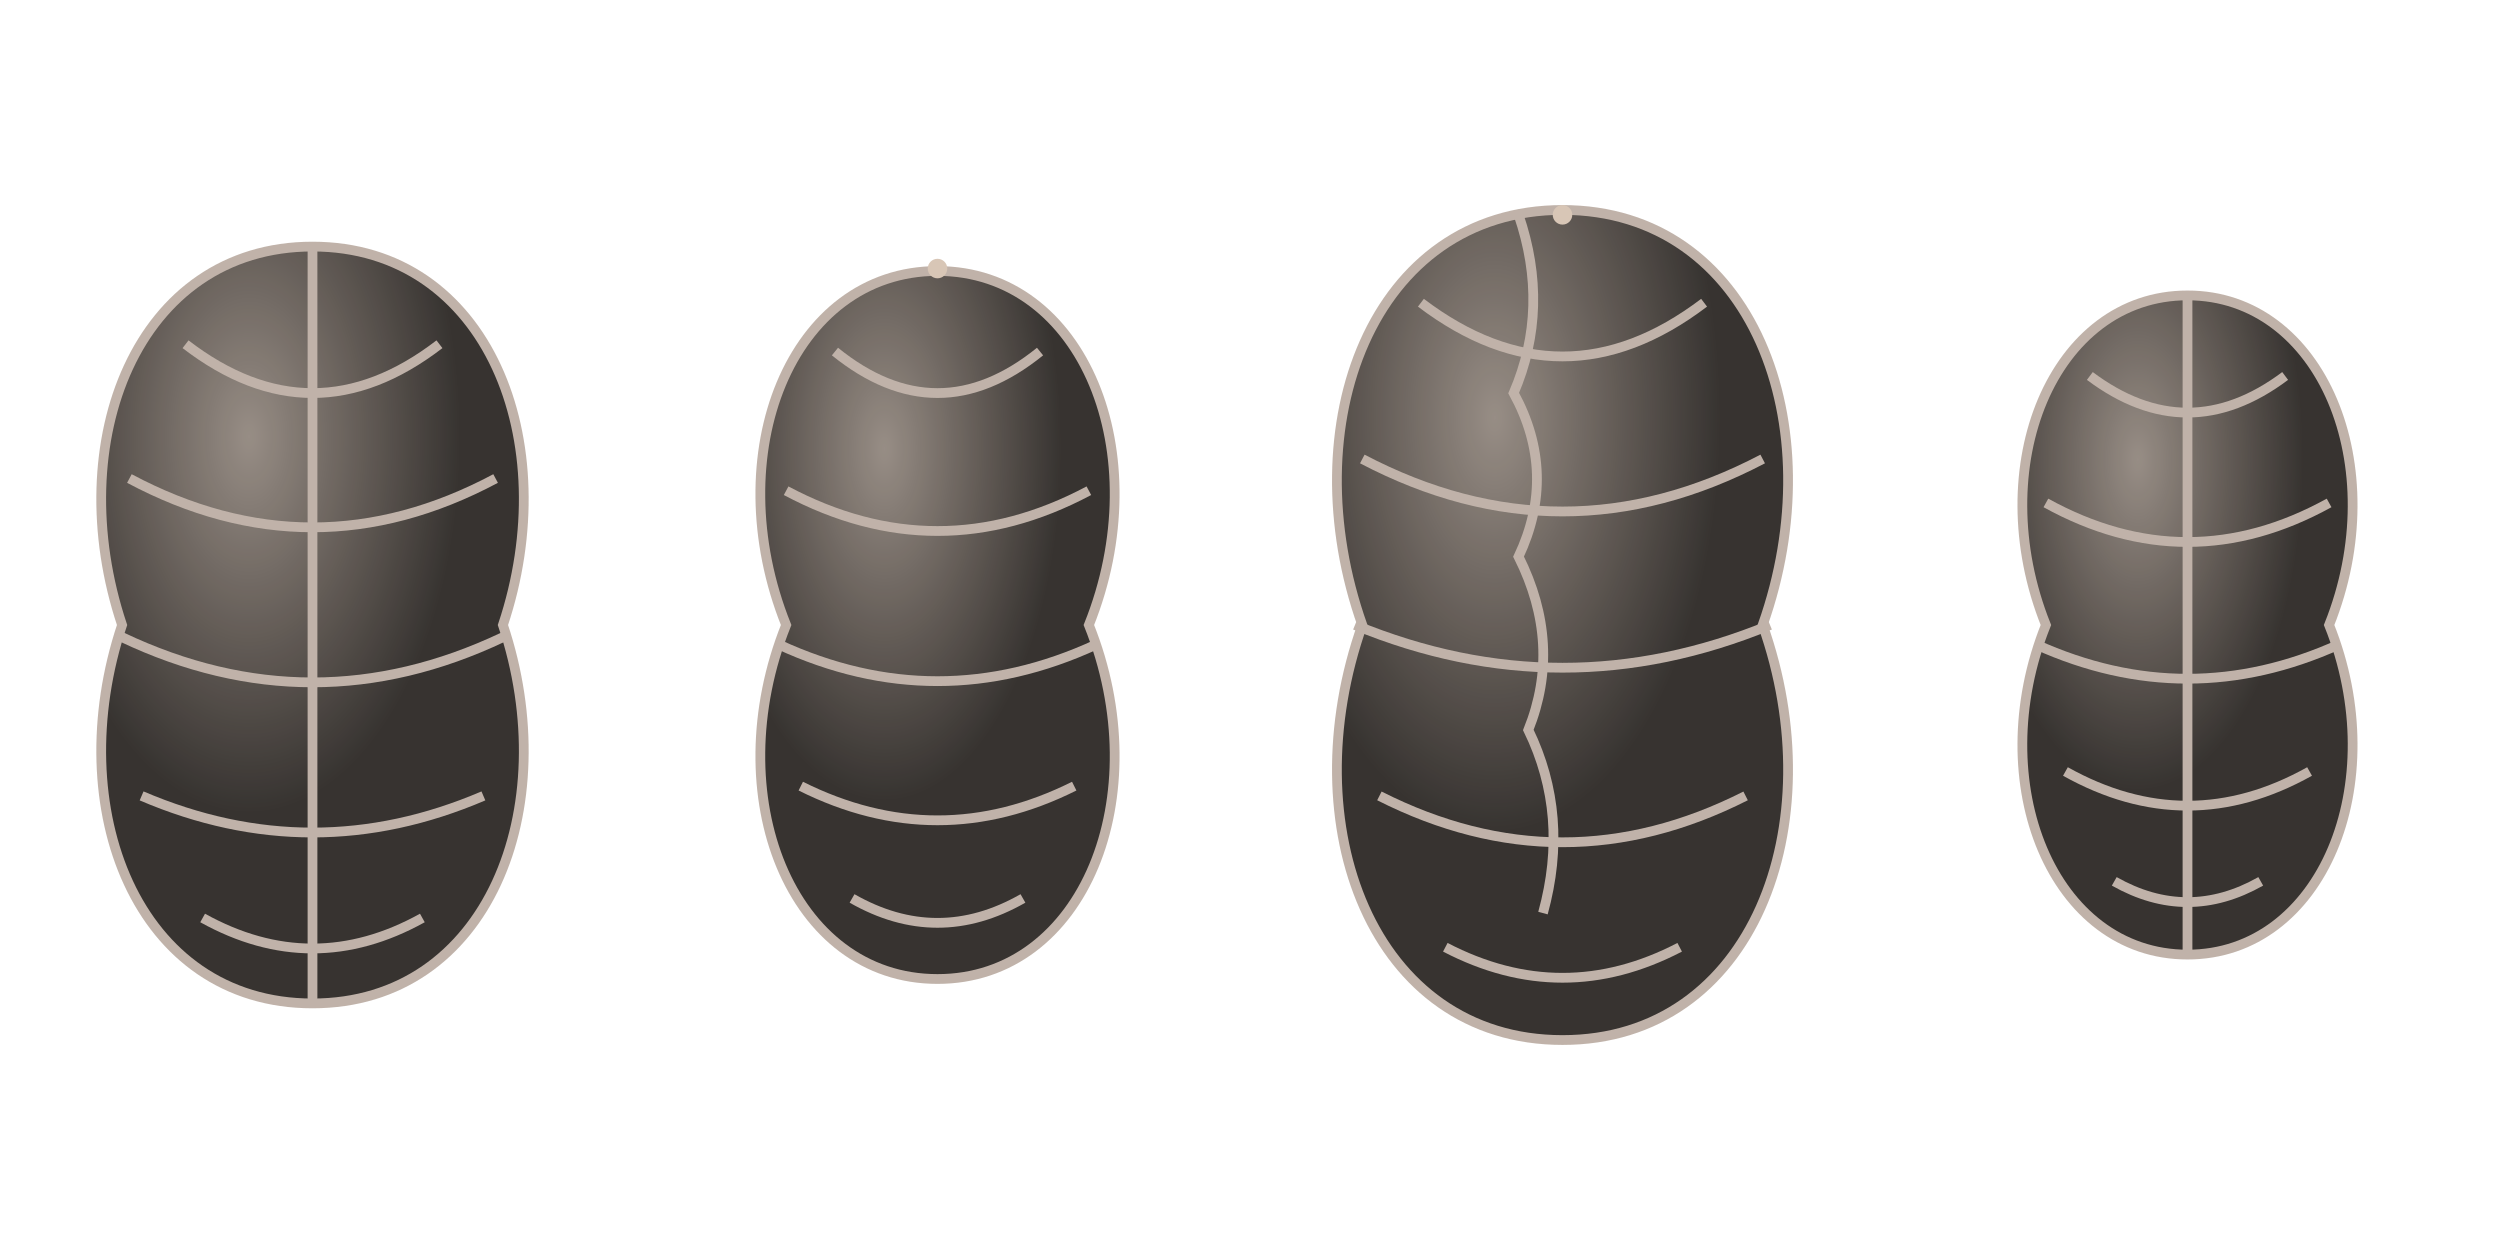
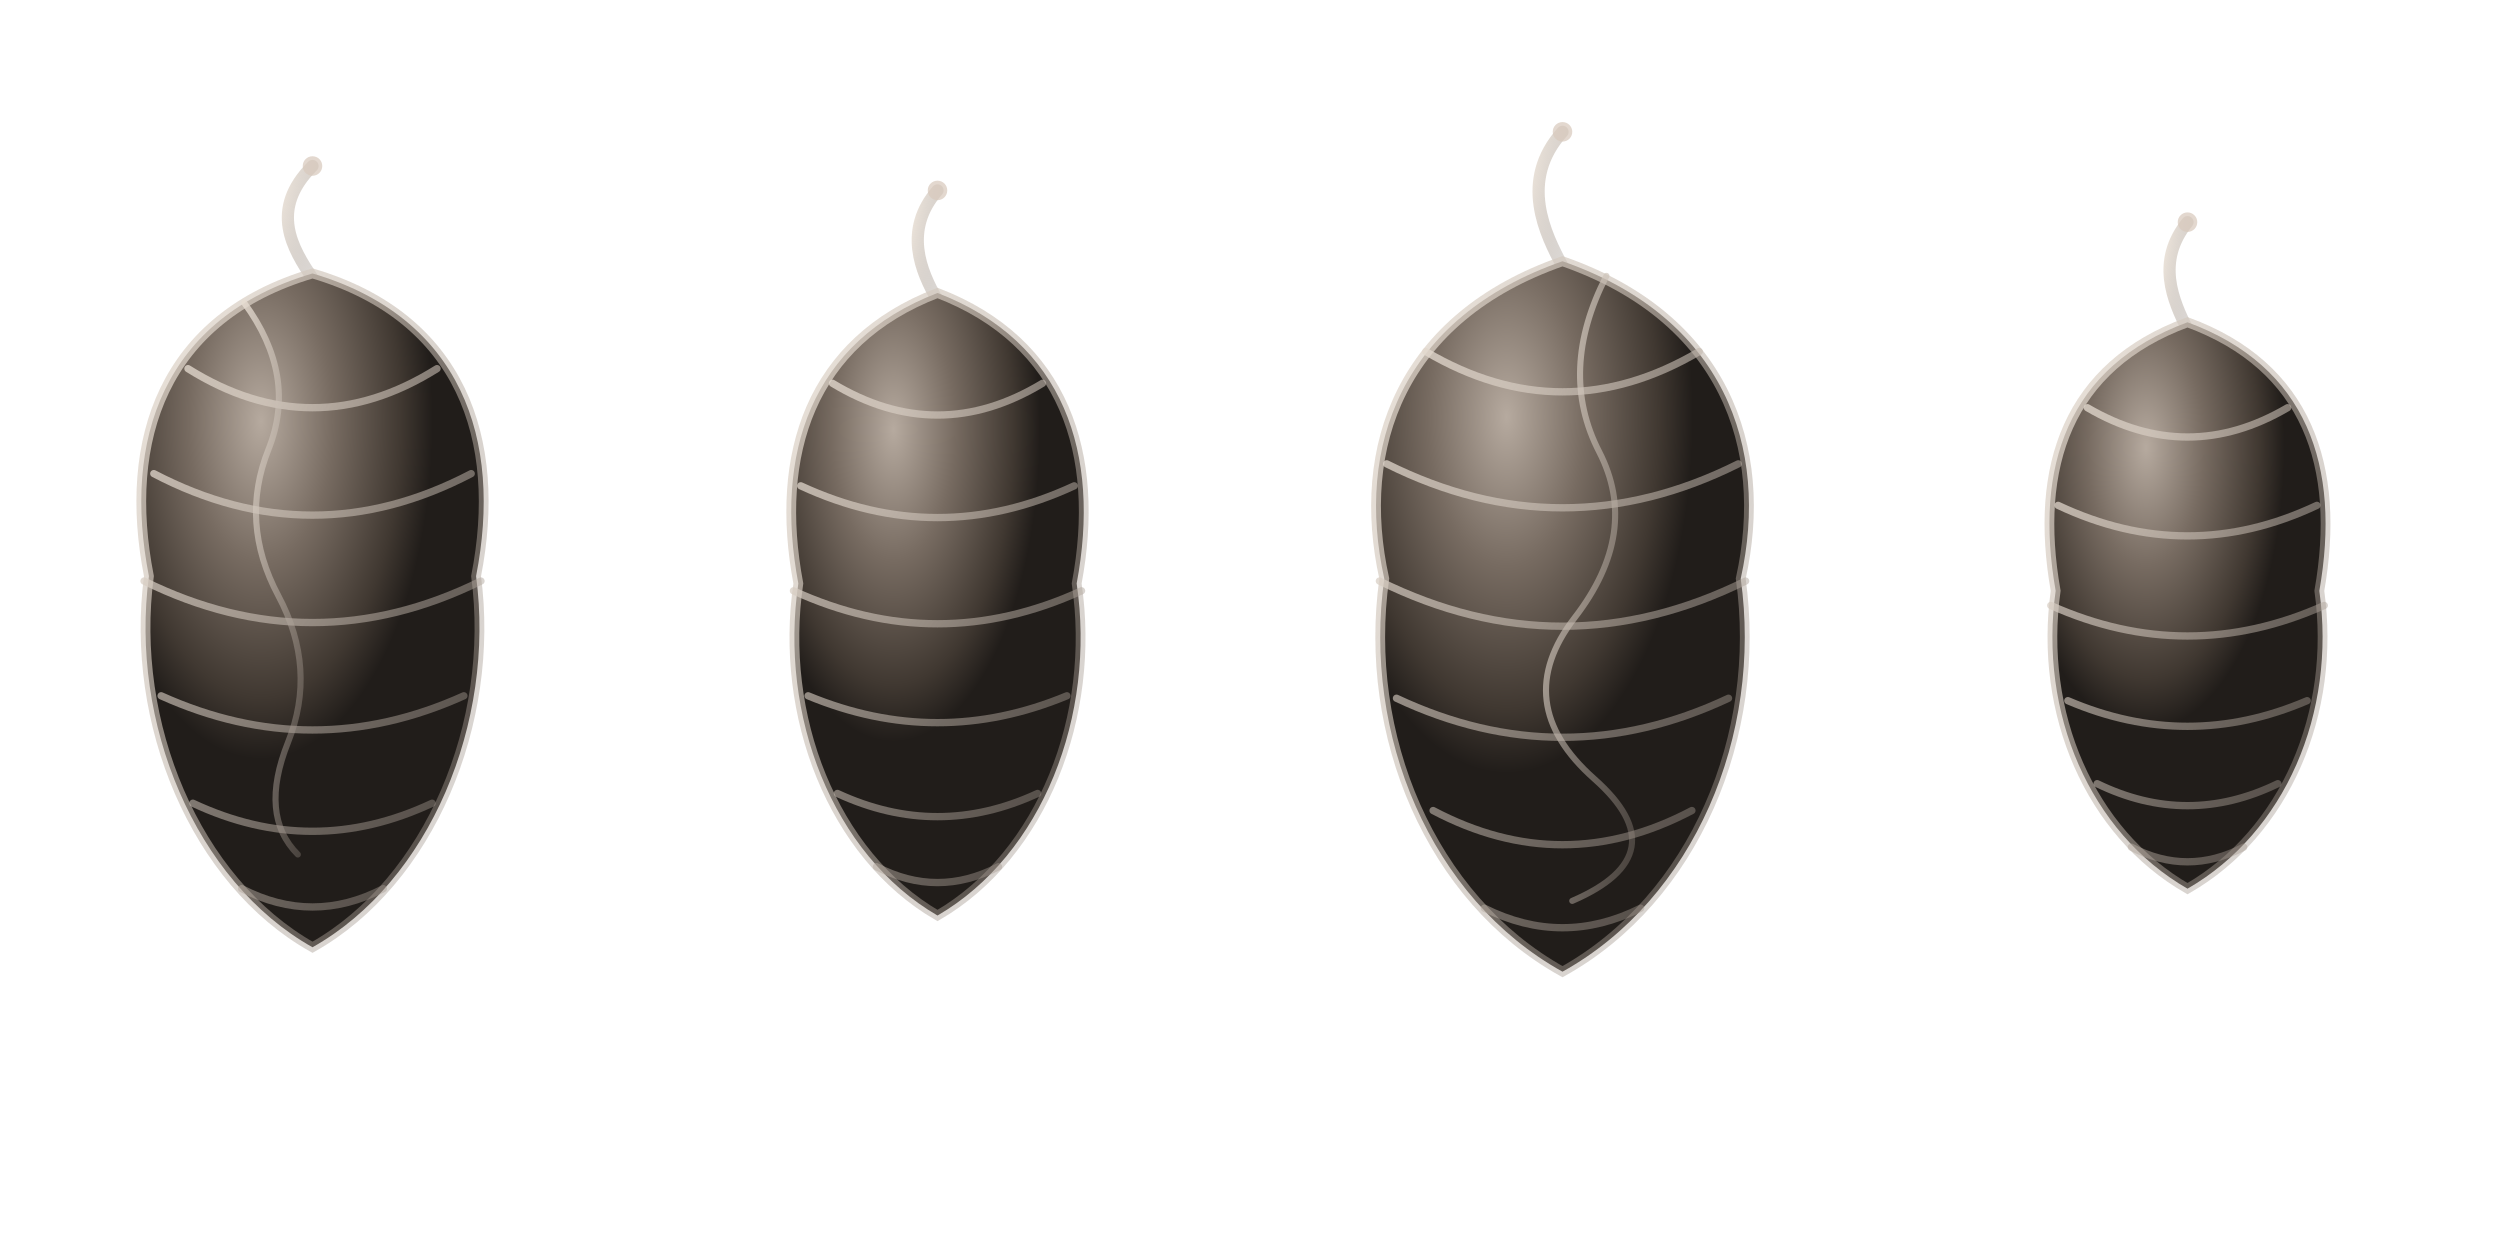
<svg xmlns="http://www.w3.org/2000/svg" width="1024" height="512" viewBox="0 0 1024 512">
  <defs>
-     <radialGradient id="s" cx="35%" cy="25%">
-       <stop offset="0" stop-color="#8c8178" />
-       <stop offset=".55" stop-color="#514943" />
+     <radialGradient id="silkBody" cx="35%" cy="22%">
+       <stop stop-color="#b6aa9f" />
+       <stop offset=".42" stop-color="#776b61" />
+       <stop offset=".82" stop-color="#403831" />
      <stop offset="1" stop-color="#211d1a" />
    </radialGradient>
-     <filter id="b">
-       <feGaussianBlur stdDeviation="1" />
-     </filter>
+     <linearGradient id="thread" x1="0" y1="0" x2="1" y2="1">
+       <stop stop-color="#e7ddd2" stop-opacity=".82" />
+       <stop offset="1" stop-color="#988d84" stop-opacity=".34" />
+     </linearGradient>
  </defs>
-   <g stroke="#b9aaa0" stroke-width="4" fill="none" opacity=".9">
+   <g stroke="url(#thread)" stroke-linecap="round">
    <g transform="translate(128 256)">
-       <path fill="url(#s)" d="M0-155C72-155 103-75 78 0C103 75 72 155 0 155C-72 155-103 75-78 0C-103-75-72-155 0-155Z" />
-       <path d="M-52-115Q0-75 52-115M-75-60Q0-20 75-60M-78 5Q0 42 78 5M-70 70Q0 100 70 70M-45 120Q0 145 45 120" />
-       <path d="M0-155V155" />
+       <path d="M0-188 C-18-170 -8-154 0-142" fill="none" stroke-width="5" />
+       <path d="M0-144 C-61-126 -78-76 -67-20 C-75 40-48 105 0 132 C48 105 75 40 67-20 C78-76 61-126 0-144Z" fill="url(#silkBody)" stroke-width="4" />
+       <path d="M-51-105Q0-73 51-105M-65-62Q0-28 65-62M-69-18Q0 16 69-18M-62 29Q0 57 62 29M-49 73Q0 96 49 73M-29 108Q0 123 29 108" fill="none" stroke-width="3" />
+       <path d="M-28-132Q-6-102-18-72T-14-12T-10 48T-6 94" fill="none" stroke-width="2.5" />
    </g>
    <g transform="translate(384 256)">
-       <path fill="url(#s)" d="M0-145C60-145 90-70 62 0C90 70 60 145 0 145C-60 145-90 70-62 0C-90-70-60-145 0-145Z" />
-       <path d="M-42-112Q0-78 42-112M-62-55Q0-22 62-55M-65 8Q0 38 65 8M-56 66Q0 94 56 66M-35 112Q0 132 35 112" />
+       <path d="M0-178 C-14-162 -7-145 0-133" fill="none" stroke-width="5" />
+       <path d="M0-136 C-52-116 -67-70-57-17 C-65 37-43 94 0 119 C43 94 65 37 57-17 C67-70 52-116 0-136Z" fill="url(#silkBody)" stroke-width="4" />
+       <path d="M-43-99Q0-73 43-99M-56-57Q0-31 56-57M-59-14Q0 13 59-14M-53 29Q0 51 53 29M-41 69Q0 88 41 69M-25 99Q0 112 25 99" fill="none" stroke-width="3" />
    </g>
    <g transform="translate(640 256)">
-       <path fill="url(#s)" d="M0-170C78-170 111-82 82 0C111 82 78 170 0 170C-78 170-111 82-82 0C-111-82-78-170 0-170Z" />
-       <path d="M-58-132Q0-88 58-132M-82-68Q0-25 82-68M-85 0Q0 35 85 0M-75 70Q0 108 75 70M-48 132Q0 157 48 132" />
-       <path d="M-18-168Q-5-130-20-95Q-2-62-18-28Q0 8-14 43Q3 78-8 118" />
+       <path d="M0-202 C-18-182 -7-160 0-147" fill="none" stroke-width="5" />
+       <path d="M0-149 C-66-126 -85-73-73-19 C-82 45-54 112 0 142 C54 112 82 45 73-19 C85-73 66-126 0-149Z" fill="url(#silkBody)" stroke-width="4" />
+       <path d="M-56-112Q0-79 56-112M-72-66Q0-30 72-66M-75-18Q0 19 75-18M-68 30Q0 62 68 30M-53 76Q0 104 53 76M-32 116Q0 132 32 116" fill="none" stroke-width="3" />
+       <path d="M18-143Q-2-104 15-71T5-3T13 63T4 113" fill="none" stroke-width="2.5" />
    </g>
    <g transform="translate(896 256)">
-       <path fill="url(#s)" d="M0-135C55-135 84-65 58 0C84 65 55 135 0 135C-55 135-84 65-58 0C-84-65-55-135 0-135Z" />
-       <path d="M-40-102Q0-72 40-102M-58-50Q0-18 58-50M-62 8Q0 36 62 8M-50 60Q0 88 50 60M-30 105Q0 122 30 105" />
-       <path d="M0-135V135" />
+       <path d="M0-165 C-13-149 -6-133 0-121" fill="none" stroke-width="5" />
+       <path d="M0-124 C-49-106-63-65-54-14 C-61 36-40 85 0 108 C40 85 61 36 54-14 C63-65 49-106 0-124Z" fill="url(#silkBody)" stroke-width="4" />
+       <path d="M-41-89Q0-65 41-89M-53-49Q0-24 53-49M-56-8Q0 17 56-8M-49 31Q0 52 49 31M-37 65Q0 83 37 65M-23 91Q0 103 23 91" fill="none" stroke-width="3" />
    </g>
  </g>
-   <g fill="#d8c6b6">
-     <circle cx="384" cy="110" r="4" />
-     <circle cx="640" cy="88" r="4" />
+   <g fill="#d8c9bc" opacity=".72">
+     <circle cx="128" cy="68" r="4" />
+     <circle cx="384" cy="78" r="4" />
+     <circle cx="640" cy="54" r="4" />
+     <circle cx="896" cy="91" r="4" />
  </g>
</svg>
